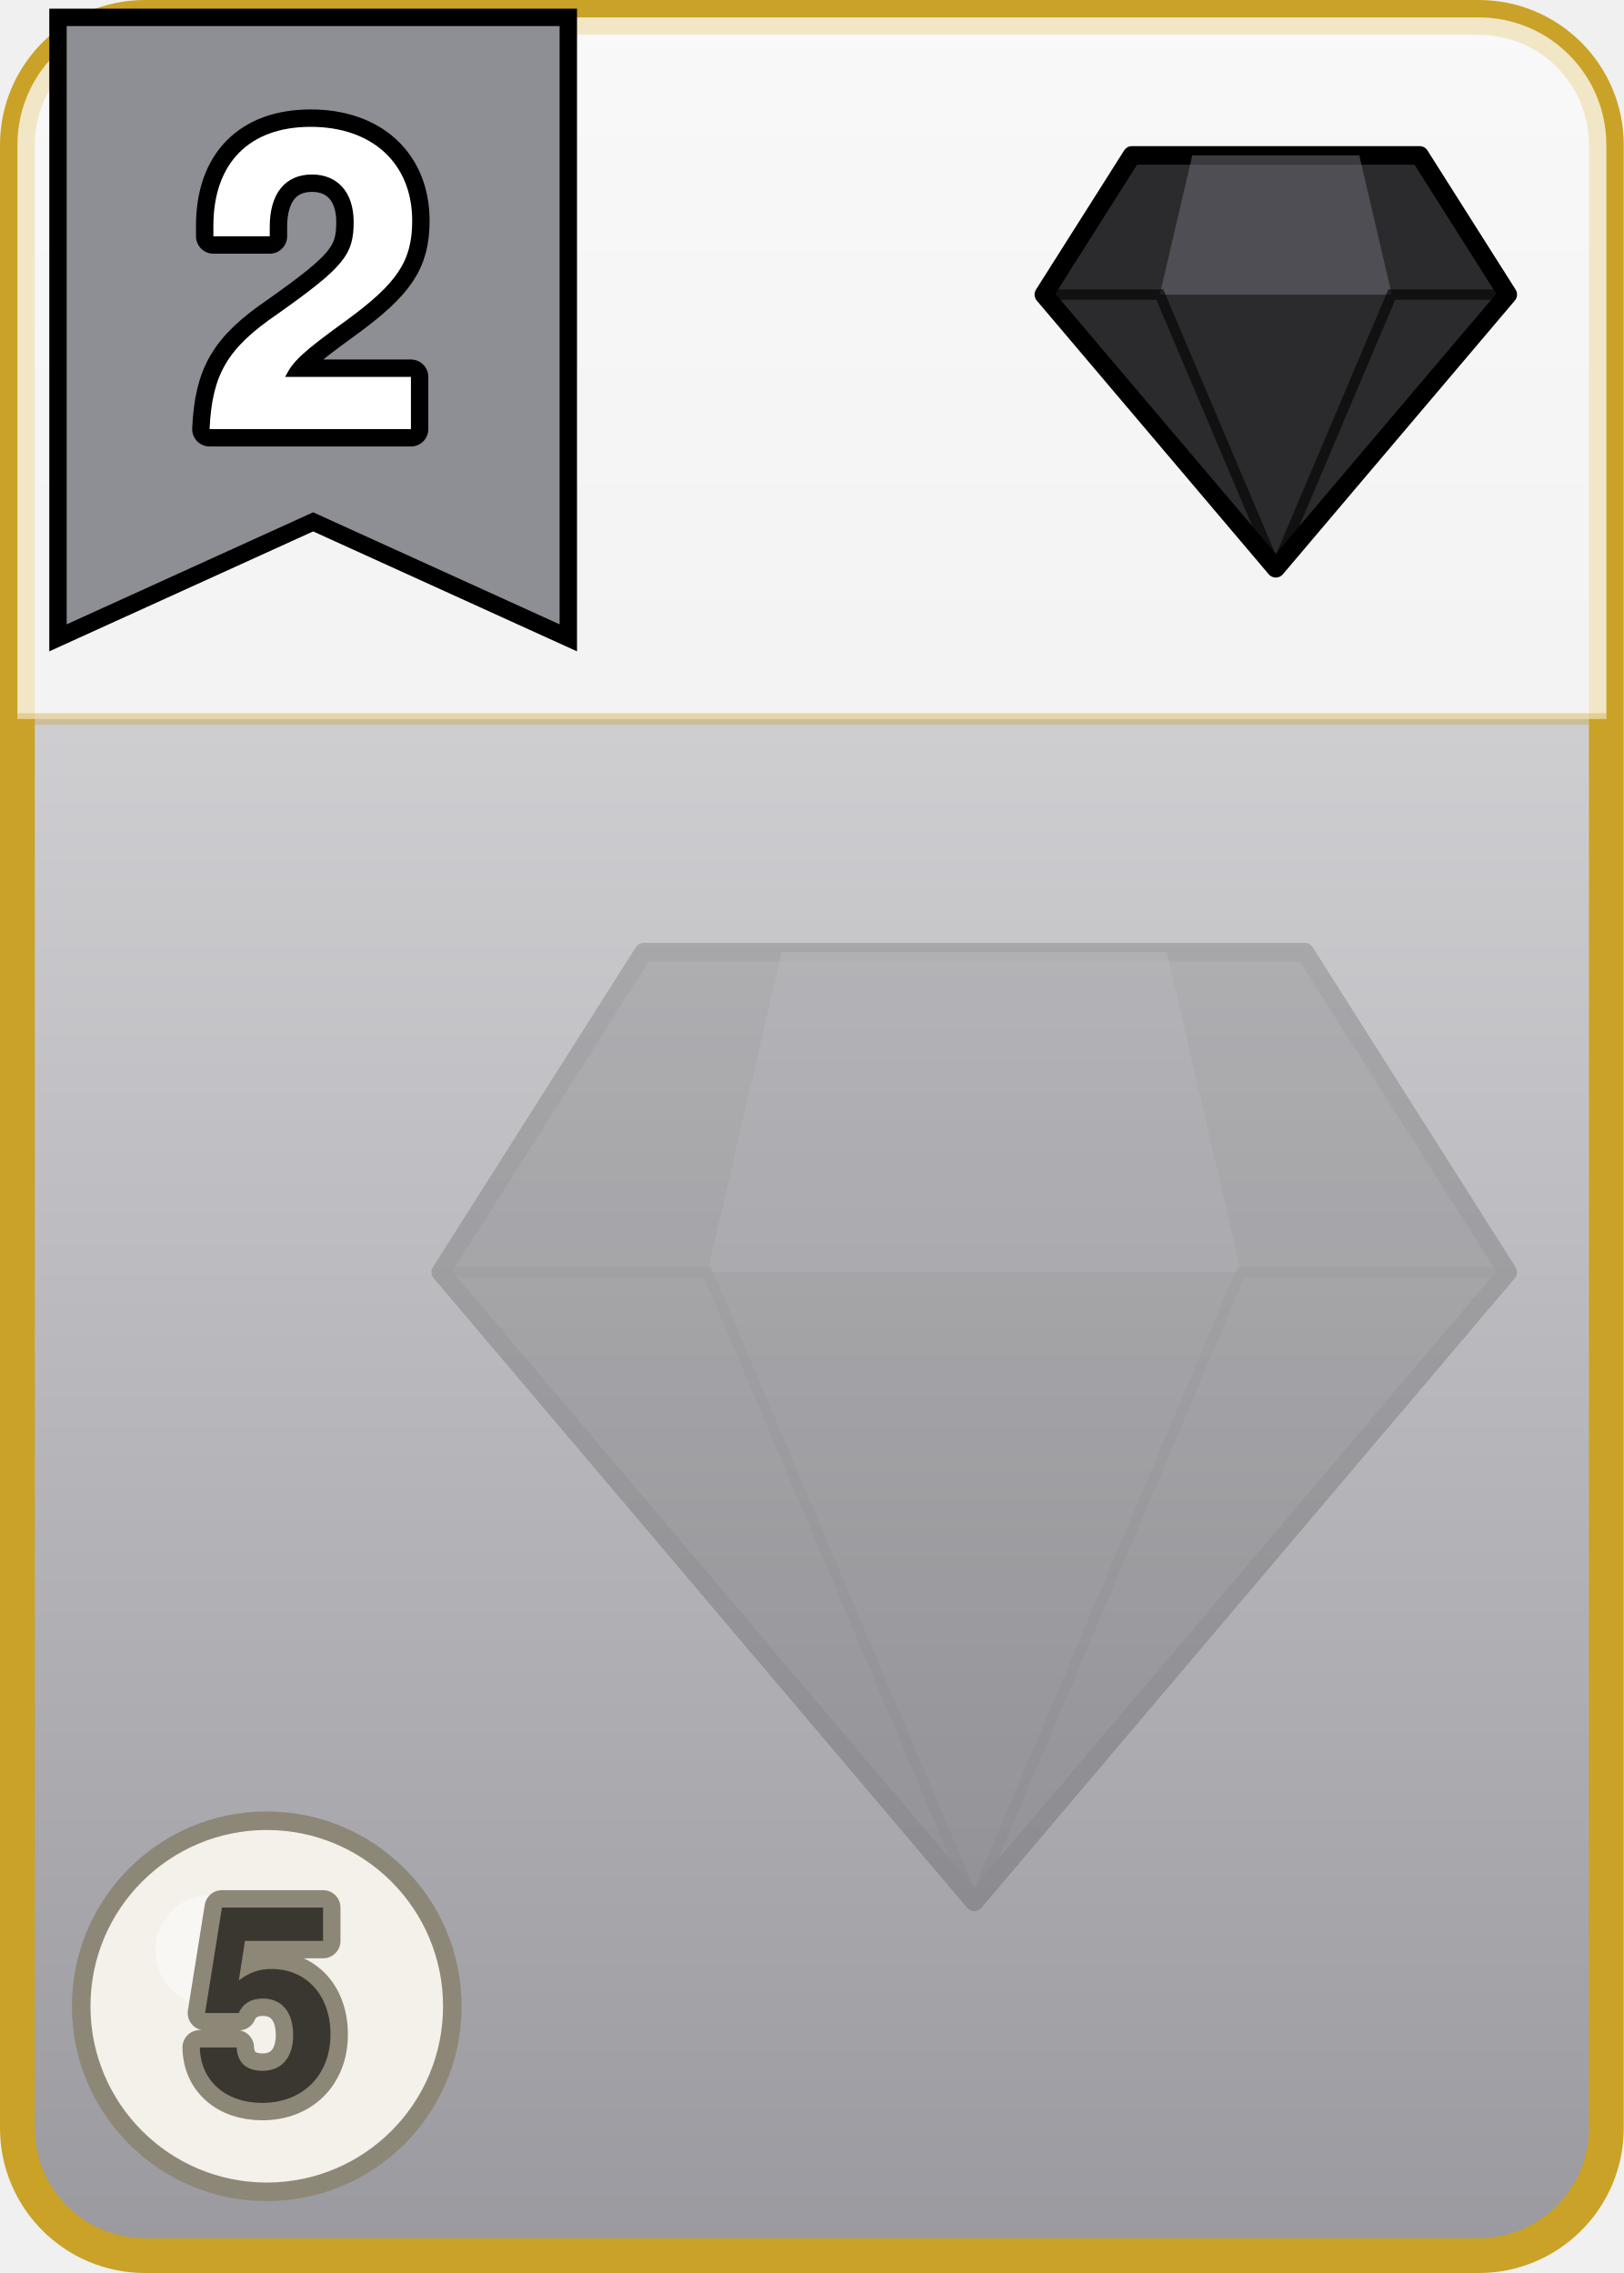
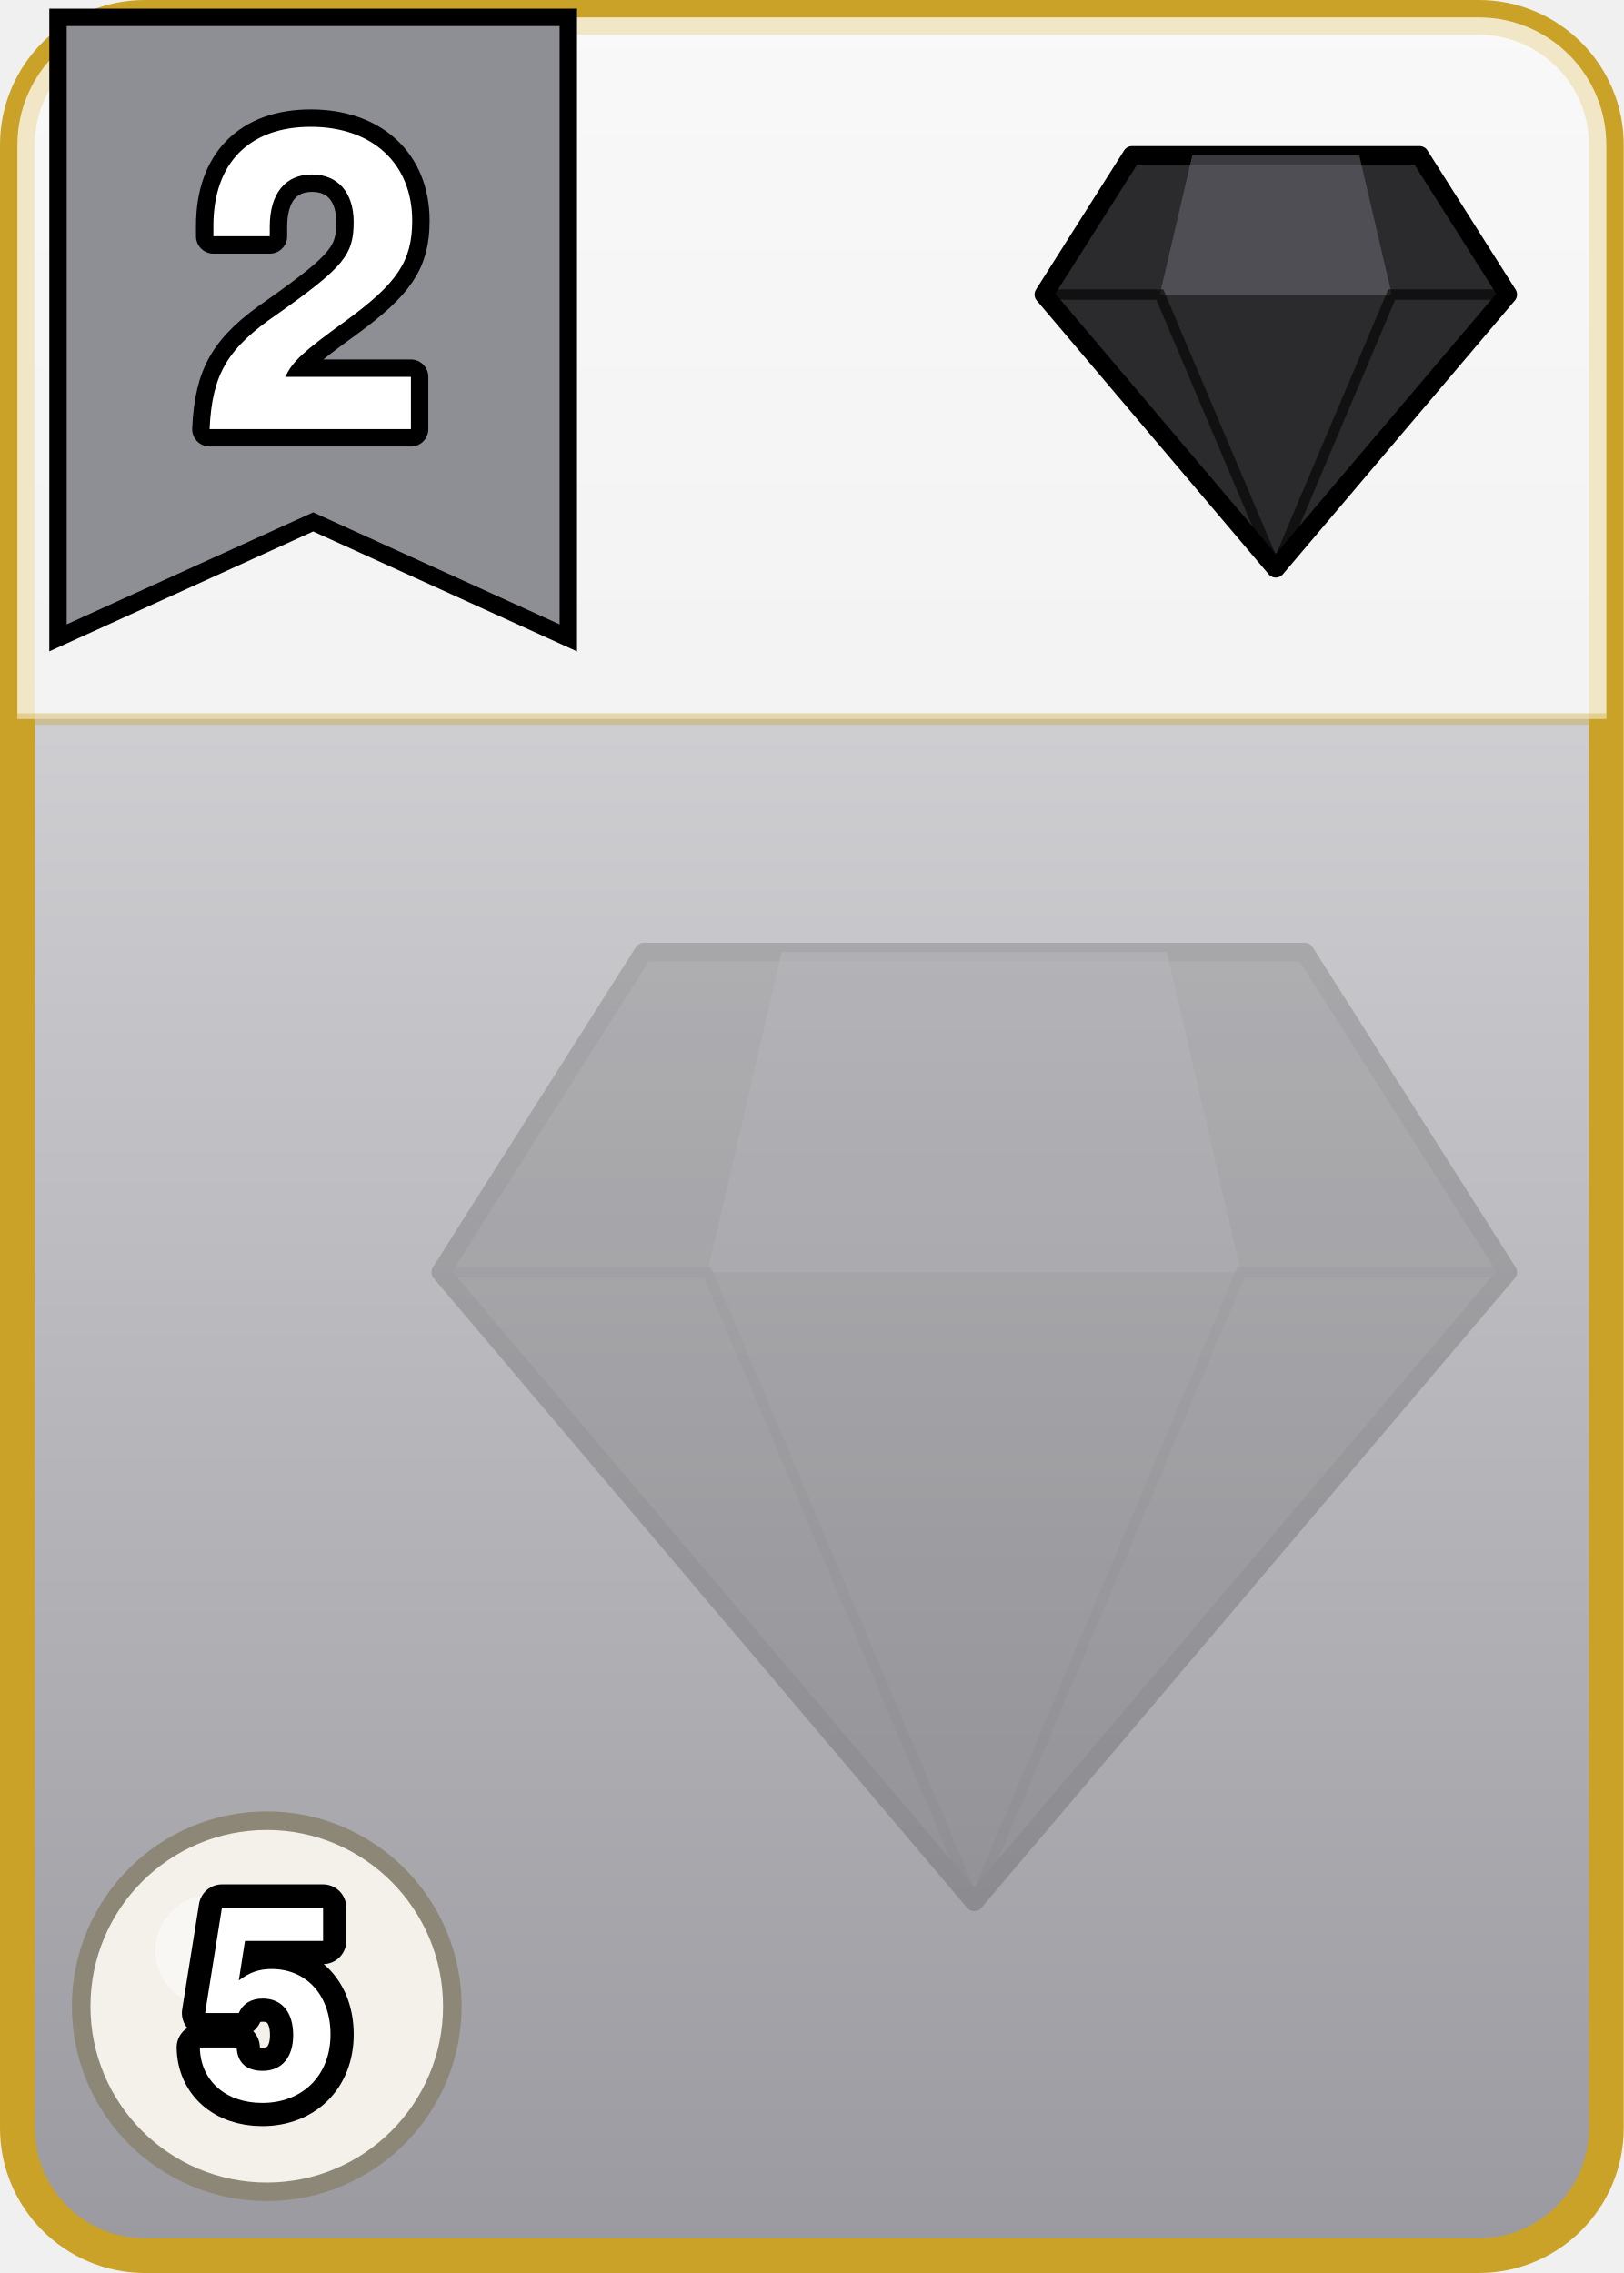
<svg xmlns="http://www.w3.org/2000/svg" width="140" height="196" viewBox="0 0 140 196" role="img" aria-label="レベル2 2点 ボーナス黒 コスト白5">
  <defs>
    <linearGradient id="bgc54" x1="0" y1="0" x2="0" y2="1">
      <stop offset="0" stop-color="#E6E6E8" />
      <stop offset="1" stop-color="#9A9AA0" />
    </linearGradient>
  </defs>
  <rect x="1.5" y="1.5" width="137" height="193" rx="11" fill="url(#bgc54)" stroke="#C9A227" stroke-width="3" />
  <g opacity="0.16">
    <polygon points="55.5,82.1 112.5,82.1 130.0,109.7 84.0,164.0 38.0,109.7" fill="#2B2B2E" stroke="#000000" stroke-width="1.6" stroke-linejoin="round" />
    <polygon points="67.4,82.1 100.6,82.1 107.0,109.7 61.0,109.7" fill="#6C6C72" opacity="0.55" />
    <polyline points="38.0,109.7 61.0,109.7 84.0,164.0" fill="none" stroke="#000000" stroke-width="0.9" opacity="0.6" />
    <polyline points="130.0,109.7 107.0,109.7 84.0,164.0" fill="none" stroke="#000000" stroke-width="0.9" opacity="0.6" />
  </g>
  <path d="M1.5,62 V12.5 A11,11 0 0 1 12.5,1.5 H127.5 A11,11 0 0 1 138.5,12.5 V62 Z" fill="#FFFFFF" opacity="0.74" />
  <line x1="1.5" y1="62" x2="138.5" y2="62" stroke="#C9A227" stroke-width="1" opacity="0.35" />
  <polygon points="97.6,13.4 122.4,13.4 130.0,25.4 110.0,49.0 90.0,25.4" fill="#2B2B2E" stroke="#000000" stroke-width="1.6" stroke-linejoin="round" />
  <polygon points="102.8,13.4 117.2,13.4 120.0,25.4 100.0,25.4" fill="#6C6C72" opacity="0.55" />
  <polyline points="90.0,25.4 100.0,25.4 110.0,49.0" fill="none" stroke="#000000" stroke-width="0.9" opacity="0.6" />
  <polyline points="130.0,25.4 120.0,25.4 110.0,49.0" fill="none" stroke="#000000" stroke-width="0.9" opacity="0.6" />
  <path d="M5,1.5 H49 V55 L27,45 L5,55 Z" fill="#8E8E95" stroke="#000000" stroke-width="1.5" />
  <text x="27" y="37" text-anchor="middle" font-size="36" font-weight="800" fill="#FFFFFF" stroke="#000000" stroke-width="3" paint-order="stroke" stroke-linejoin="round" font-family="'Helvetica Neue', Helvetica, Arial, sans-serif">2</text>
  <circle cx="23" cy="173" r="16" fill="#F4F1EA" stroke="#8D8778" stroke-width="1.6" />
  <circle cx="18.2" cy="168.2" r="4.8" fill="#FFFFFF" opacity="0.45" />
-   <text x="23" y="180.8" text-anchor="middle" font-size="23" font-weight="800" fill="#3A3730" stroke="#8D8778" stroke-width="3" paint-order="stroke" stroke-linejoin="round" font-family="'Helvetica Neue', Helvetica, Arial, sans-serif">5</text>
+   <text x="23" y="180.8" text-anchor="middle" font-size="23" font-weight="800" fill="#FFFFFF" stroke="#000000" stroke-width="4" paint-order="stroke" stroke-linejoin="round" font-family="'Helvetica Neue', Helvetica, Arial, sans-serif">5</text>
</svg>
